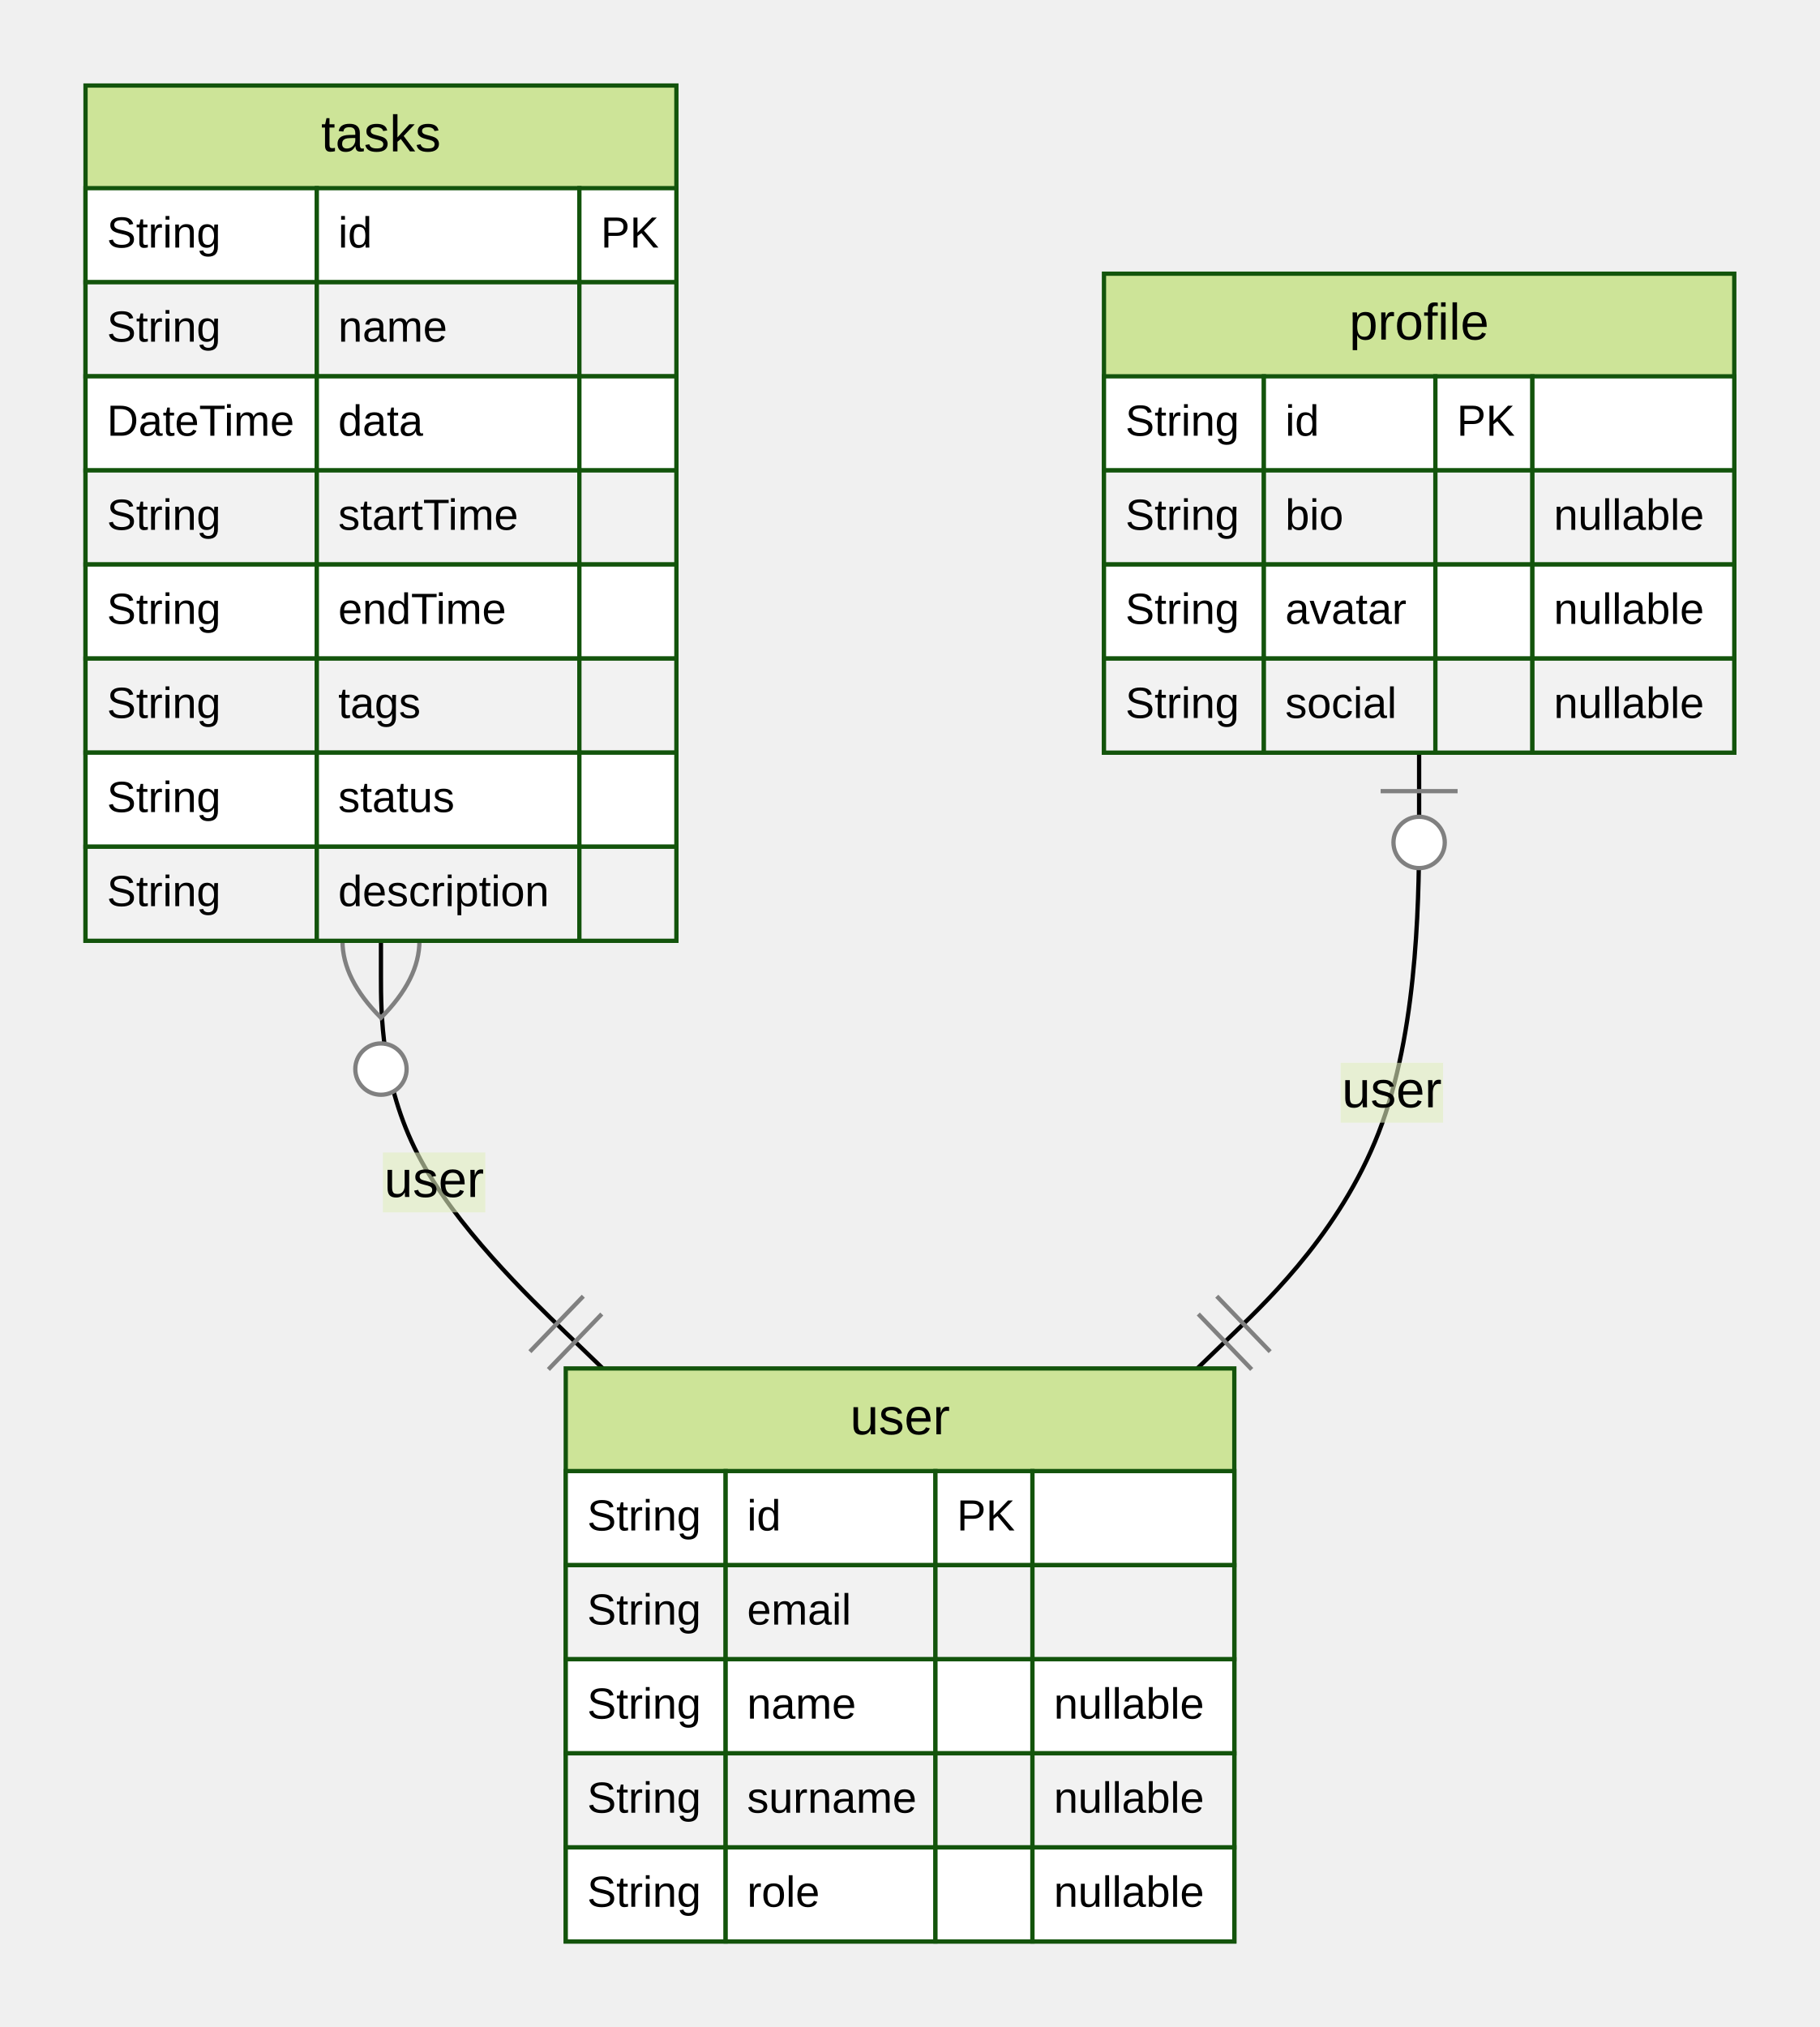
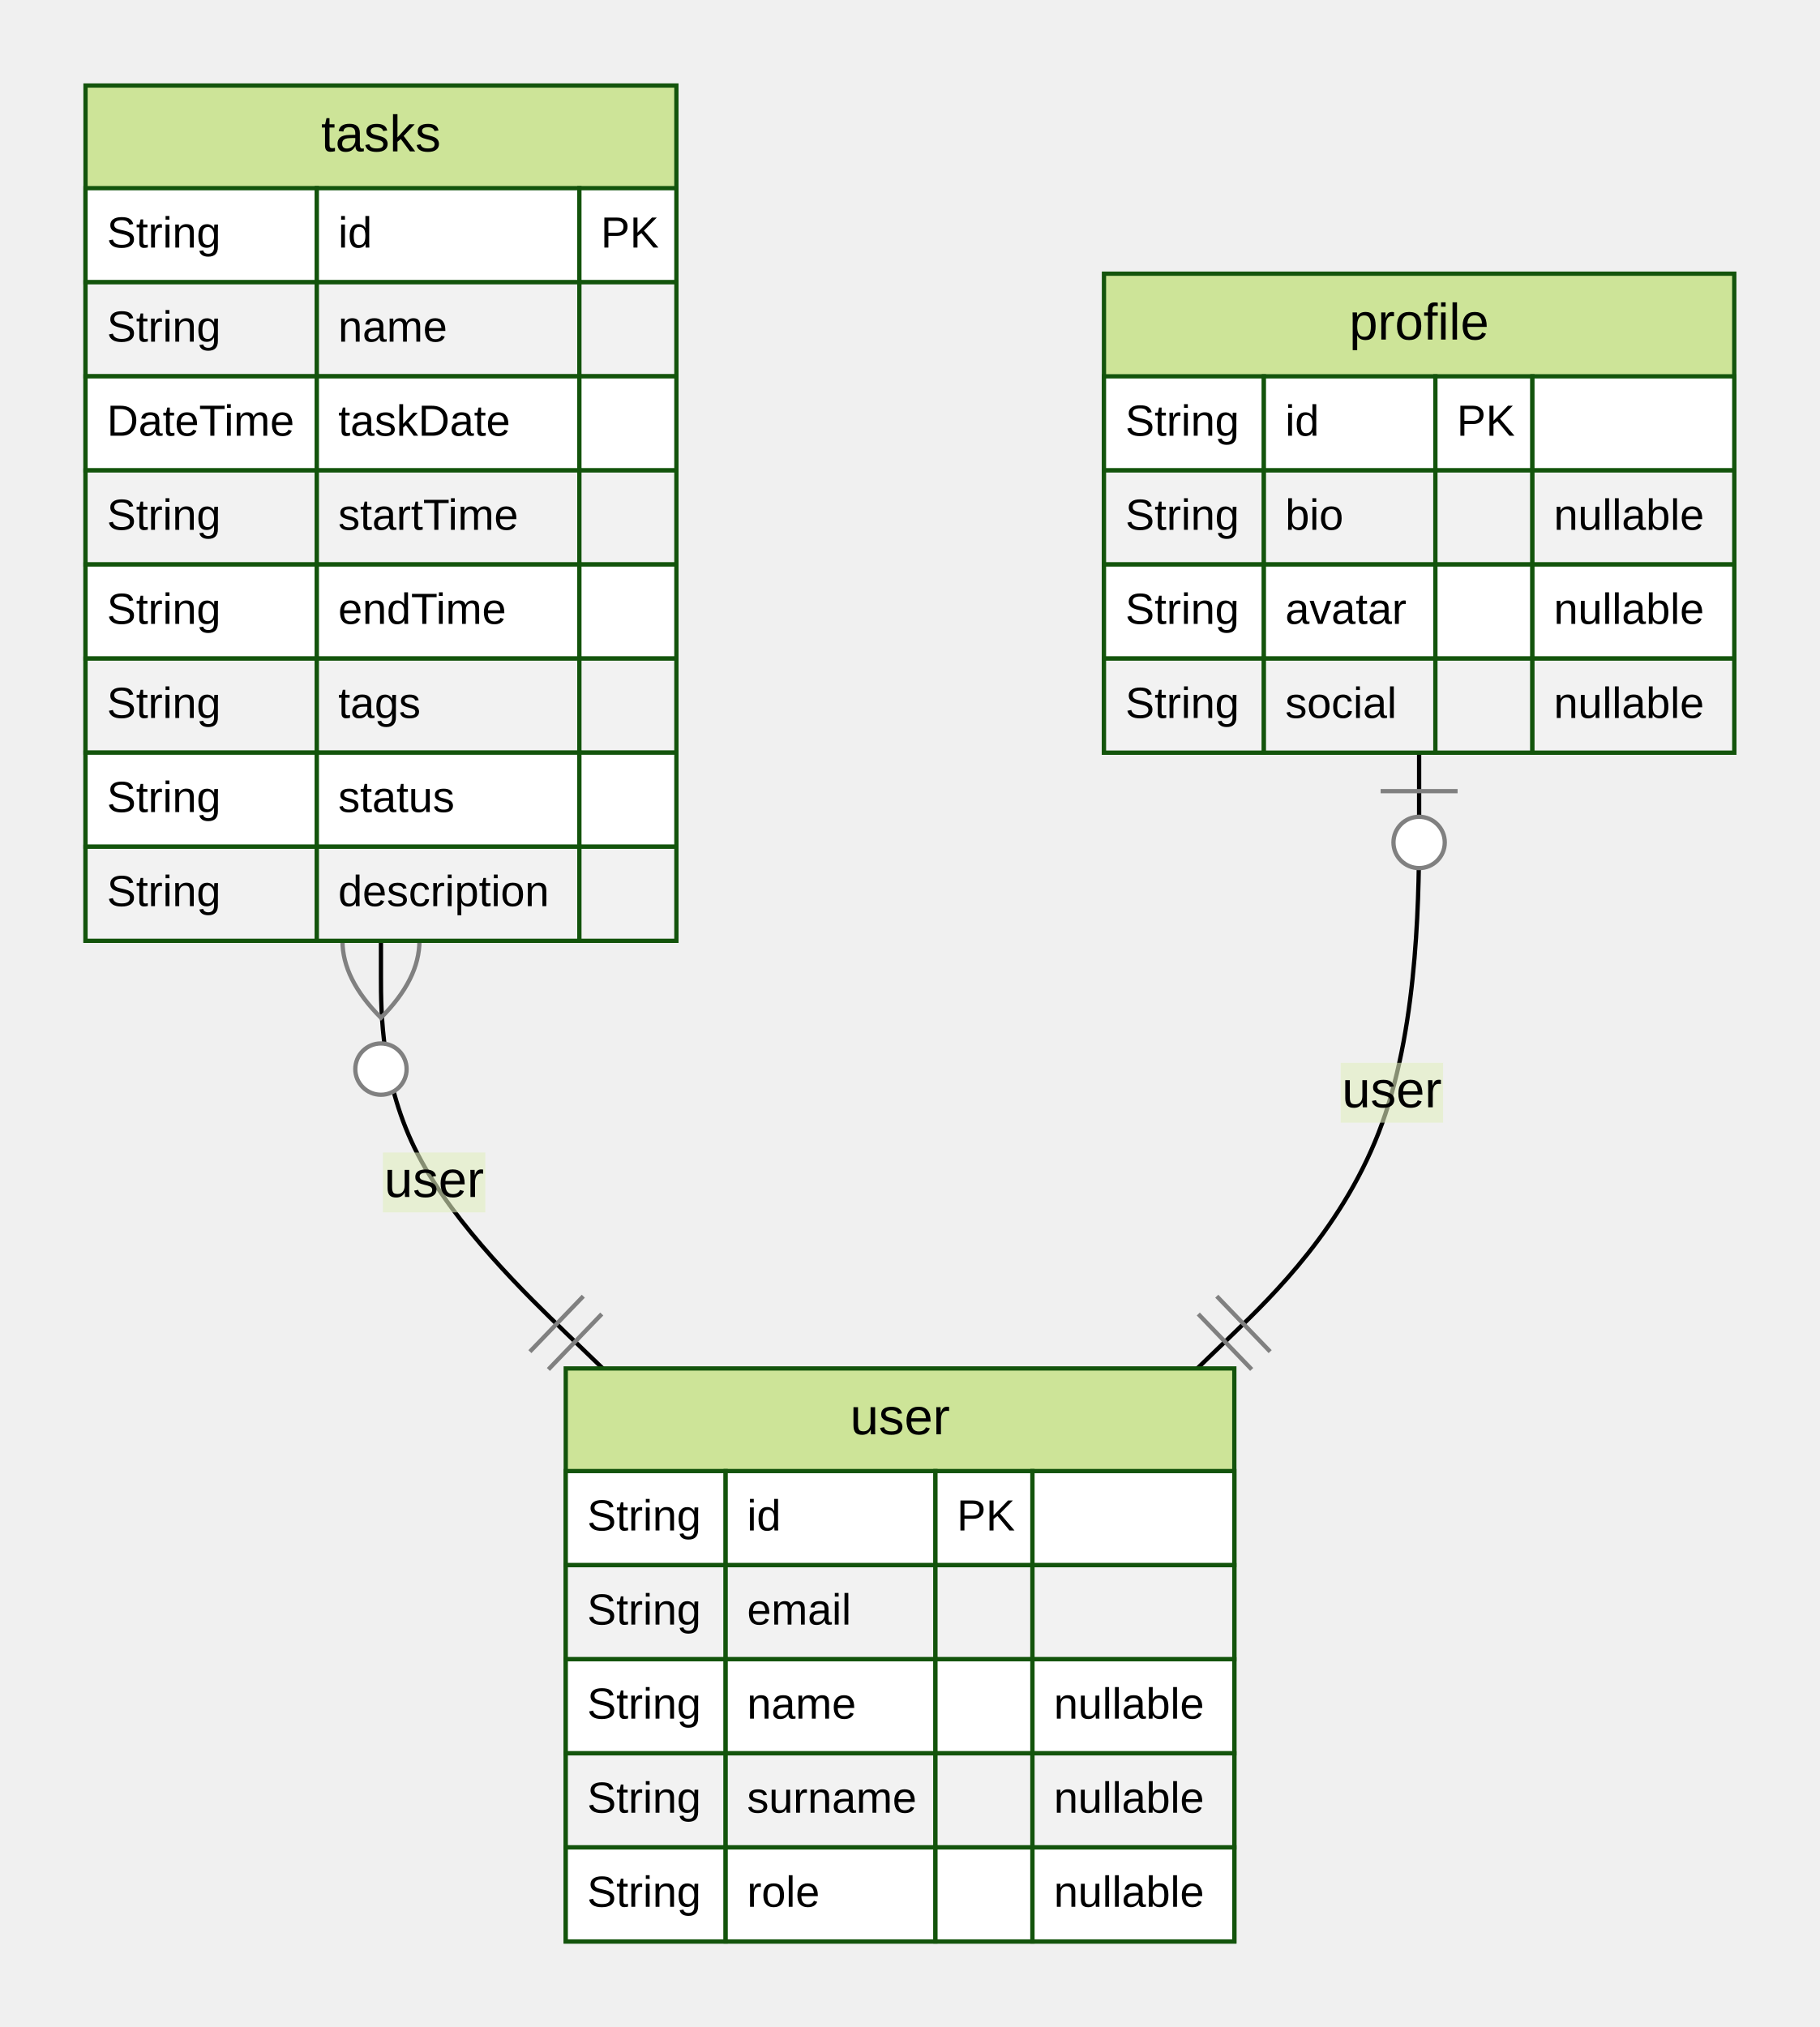
<svg xmlns="http://www.w3.org/2000/svg" aria-labelledby="chart-title-mermaid-0 chart-desc-mermaid-0" role="img" viewBox="0 0 425.603 474" style="max-width: 425.603px; background-color: white;" height="474" width="100%" id="mermaid-0">
  <style>#mermaid-0 {font-family:"trebuchet ms",verdana,arial,sans-serif;font-size:16px;fill:#000000;}#mermaid-0 .error-icon{fill:#552222;}#mermaid-0 .error-text{fill:#552222;stroke:#552222;}#mermaid-0 .edge-thickness-normal{stroke-width:2px;}#mermaid-0 .edge-thickness-thick{stroke-width:3.5px;}#mermaid-0 .edge-pattern-solid{stroke-dasharray:0;}#mermaid-0 .edge-pattern-dashed{stroke-dasharray:3;}#mermaid-0 .edge-pattern-dotted{stroke-dasharray:2;}#mermaid-0 .marker{fill:#000000;stroke:#000000;}#mermaid-0 .marker.cross{stroke:#000000;}#mermaid-0 svg{font-family:"trebuchet ms",verdana,arial,sans-serif;font-size:16px;}#mermaid-0 .entityBox{fill:#cde498;stroke:#13540c;}#mermaid-0 .attributeBoxOdd{fill:#ffffff;stroke:#13540c;}#mermaid-0 .attributeBoxEven{fill:#f2f2f2;stroke:#13540c;}#mermaid-0 .relationshipLabelBox{fill:hsl(78.158, 58.462%, 84.51%);opacity:0.7;background-color:hsl(78.158, 58.462%, 84.51%);}#mermaid-0 .relationshipLabelBox rect{opacity:0.5;}#mermaid-0 .relationshipLine{stroke:#000000;}#mermaid-0 :root{--mermaid-font-family:"trebuchet ms",verdana,arial,sans-serif;}</style>
  <g />
  <defs>
    <marker orient="auto" markerHeight="18" markerWidth="18" refY="9" refX="0" id="ONLY_ONE_START">
      <path d="M9,0 L9,18 M15,0 L15,18" fill="none" stroke="gray" />
    </marker>
  </defs>
  <defs>
    <marker orient="auto" markerHeight="18" markerWidth="18" refY="9" refX="18" id="ONLY_ONE_END">
      <path d="M3,0 L3,18 M9,0 L9,18" fill="none" stroke="gray" />
    </marker>
  </defs>
  <defs>
    <marker orient="auto" markerHeight="18" markerWidth="30" refY="9" refX="0" id="ZERO_OR_ONE_START">
      <circle r="6" cy="9" cx="21" fill="white" stroke="gray" />
      <path d="M9,0 L9,18" fill="none" stroke="gray" />
    </marker>
  </defs>
  <defs>
    <marker orient="auto" markerHeight="18" markerWidth="30" refY="9" refX="30" id="ZERO_OR_ONE_END">
      <circle r="6" cy="9" cx="9" fill="white" stroke="gray" />
      <path d="M21,0 L21,18" fill="none" stroke="gray" />
    </marker>
  </defs>
  <defs>
    <marker orient="auto" markerHeight="36" markerWidth="45" refY="18" refX="18" id="ONE_OR_MORE_START">
      <path d="M0,18 Q 18,0 36,18 Q 18,36 0,18 M42,9 L42,27" fill="none" stroke="gray" />
    </marker>
  </defs>
  <defs>
    <marker orient="auto" markerHeight="36" markerWidth="45" refY="18" refX="27" id="ONE_OR_MORE_END">
      <path d="M3,9 L3,27 M9,18 Q27,0 45,18 Q27,36 9,18" fill="none" stroke="gray" />
    </marker>
  </defs>
  <defs>
    <marker orient="auto" markerHeight="36" markerWidth="57" refY="18" refX="18" id="ZERO_OR_MORE_START">
      <circle r="6" cy="18" cx="48" fill="white" stroke="gray" />
      <path d="M0,18 Q18,0 36,18 Q18,36 0,18" fill="none" stroke="gray" />
    </marker>
  </defs>
  <defs>
    <marker orient="auto" markerHeight="36" markerWidth="57" refY="18" refX="39" id="ZERO_OR_MORE_END">
      <circle r="6" cy="18" cx="9" fill="white" stroke="gray" />
      <path d="M21,18 Q39,0 57,18 Q39,36 21,18" fill="none" stroke="gray" />
    </marker>
  </defs>
  <path marker-start="url(#ZERO_OR_MORE_START)" marker-end="url(#ONLY_ONE_END)" fill="none" stroke="gray" d="M89.095,220L89.095,228.333C89.095,236.667,89.095,253.333,97.742,270C106.389,286.667,123.682,303.333,132.329,311.667L140.976,320" class="er relationshipLine" />
  <path marker-start="url(#ZERO_OR_ONE_START)" marker-end="url(#ONLY_ONE_END)" fill="none" stroke="gray" d="M331.896,176L331.896,191.667C331.896,207.333,331.896,238.667,323.25,262.667C314.603,286.667,297.309,303.333,288.663,311.667L280.016,320" class="er relationshipLine" />
  <g transform="translate(132.315,320 )" id="user">
    <rect height="134" width="156.362" y="0" x="0" stroke="gray" fill-opacity="100%" fill="honeydew" class="er entityBox" />
    <text transform="translate(78.18079,12)" style="font-family: &quot;trebuchet ms&quot;, verdana, arial, sans-serif;; font-size: 12px" text-anchor="middle" dominant-baseline="middle" y="0" x="0" id="entity-user" class="er entityLabel">user</text>
    <rect height="22" width="37.396" y="24" x="0" stroke="gray" fill-opacity="100%" fill="honeydew" class="er attributeBoxOdd" />
    <text transform="translate(5,35)" style="font-family: &quot;trebuchet ms&quot;, verdana, arial, sans-serif;; font-size: 10.2px" text-anchor="left" dominant-baseline="middle" y="0" x="0" id="entity-user-attr-1-type" class="er entityLabel">String</text>
    <rect height="22" width="49.065" y="24" x="37.396" stroke="gray" fill-opacity="100%" fill="honeydew" class="er attributeBoxOdd" />
    <text transform="translate(42.39606,35)" style="font-family: &quot;trebuchet ms&quot;, verdana, arial, sans-serif;; font-size: 10.2px" text-anchor="left" dominant-baseline="middle" y="0" x="0" id="entity-user-attr-1-name" class="er entityLabel">id</text>
    <rect height="22" width="22.688" y="24" x="86.461" stroke="gray" fill-opacity="100%" fill="honeydew" class="er attributeBoxOdd" />
    <text transform="translate(91.46135,35)" style="font-family: &quot;trebuchet ms&quot;, verdana, arial, sans-serif;; font-size: 10.2px" text-anchor="left" dominant-baseline="middle" y="0" x="0" id="entity-user-attr-1-key" class="er entityLabel">PK</text>
    <rect height="22" width="47.213" y="24" x="109.149" stroke="gray" fill-opacity="100%" fill="honeydew" class="er attributeBoxOdd" />
    <text transform="translate(114.149,35)" style="font-family: &quot;trebuchet ms&quot;, verdana, arial, sans-serif;; font-size: 10.2px" text-anchor="left" dominant-baseline="middle" y="0" x="0" id="entity-user-attr-1-comment" class="er entityLabel" />
    <rect height="22" width="37.396" y="46" x="0" stroke="gray" fill-opacity="100%" fill="honeydew" class="er attributeBoxEven" />
    <text transform="translate(5,57)" style="font-family: &quot;trebuchet ms&quot;, verdana, arial, sans-serif;; font-size: 10.2px" text-anchor="left" dominant-baseline="middle" y="0" x="0" id="entity-user-attr-2-type" class="er entityLabel">String</text>
    <rect height="22" width="49.065" y="46" x="37.396" stroke="gray" fill-opacity="100%" fill="honeydew" class="er attributeBoxEven" />
    <text transform="translate(42.39606,57)" style="font-family: &quot;trebuchet ms&quot;, verdana, arial, sans-serif;; font-size: 10.2px" text-anchor="left" dominant-baseline="middle" y="0" x="0" id="entity-user-attr-2-name" class="er entityLabel">email</text>
    <rect height="22" width="22.688" y="46" x="86.461" stroke="gray" fill-opacity="100%" fill="honeydew" class="er attributeBoxEven" />
    <text transform="translate(91.46135,57)" style="font-family: &quot;trebuchet ms&quot;, verdana, arial, sans-serif;; font-size: 10.2px" text-anchor="left" dominant-baseline="middle" y="0" x="0" id="entity-user-attr-2-key" class="er entityLabel" />
    <rect height="22" width="47.213" y="46" x="109.149" stroke="gray" fill-opacity="100%" fill="honeydew" class="er attributeBoxEven" />
    <text transform="translate(114.149,57)" style="font-family: &quot;trebuchet ms&quot;, verdana, arial, sans-serif;; font-size: 10.2px" text-anchor="left" dominant-baseline="middle" y="0" x="0" id="entity-user-attr-2-comment" class="er entityLabel" />
    <rect height="22" width="37.396" y="68" x="0" stroke="gray" fill-opacity="100%" fill="honeydew" class="er attributeBoxOdd" />
    <text transform="translate(5,79)" style="font-family: &quot;trebuchet ms&quot;, verdana, arial, sans-serif;; font-size: 10.2px" text-anchor="left" dominant-baseline="middle" y="0" x="0" id="entity-user-attr-3-type" class="er entityLabel">String</text>
    <rect height="22" width="49.065" y="68" x="37.396" stroke="gray" fill-opacity="100%" fill="honeydew" class="er attributeBoxOdd" />
    <text transform="translate(42.39606,79)" style="font-family: &quot;trebuchet ms&quot;, verdana, arial, sans-serif;; font-size: 10.2px" text-anchor="left" dominant-baseline="middle" y="0" x="0" id="entity-user-attr-3-name" class="er entityLabel">name</text>
    <rect height="22" width="22.688" y="68" x="86.461" stroke="gray" fill-opacity="100%" fill="honeydew" class="er attributeBoxOdd" />
    <text transform="translate(91.46135,79)" style="font-family: &quot;trebuchet ms&quot;, verdana, arial, sans-serif;; font-size: 10.2px" text-anchor="left" dominant-baseline="middle" y="0" x="0" id="entity-user-attr-3-key" class="er entityLabel" />
    <rect height="22" width="47.213" y="68" x="109.149" stroke="gray" fill-opacity="100%" fill="honeydew" class="er attributeBoxOdd" />
    <text transform="translate(114.149,79)" style="font-family: &quot;trebuchet ms&quot;, verdana, arial, sans-serif;; font-size: 10.2px" text-anchor="left" dominant-baseline="middle" y="0" x="0" id="entity-user-attr-3-comment" class="er entityLabel">nullable</text>
    <rect height="22" width="37.396" y="90" x="0" stroke="gray" fill-opacity="100%" fill="honeydew" class="er attributeBoxEven" />
    <text transform="translate(5,101)" style="font-family: &quot;trebuchet ms&quot;, verdana, arial, sans-serif;; font-size: 10.2px" text-anchor="left" dominant-baseline="middle" y="0" x="0" id="entity-user-attr-4-type" class="er entityLabel">String</text>
    <rect height="22" width="49.065" y="90" x="37.396" stroke="gray" fill-opacity="100%" fill="honeydew" class="er attributeBoxEven" />
    <text transform="translate(42.39606,101)" style="font-family: &quot;trebuchet ms&quot;, verdana, arial, sans-serif;; font-size: 10.2px" text-anchor="left" dominant-baseline="middle" y="0" x="0" id="entity-user-attr-4-name" class="er entityLabel">surname</text>
    <rect height="22" width="22.688" y="90" x="86.461" stroke="gray" fill-opacity="100%" fill="honeydew" class="er attributeBoxEven" />
    <text transform="translate(91.46135,101)" style="font-family: &quot;trebuchet ms&quot;, verdana, arial, sans-serif;; font-size: 10.2px" text-anchor="left" dominant-baseline="middle" y="0" x="0" id="entity-user-attr-4-key" class="er entityLabel" />
    <rect height="22" width="47.213" y="90" x="109.149" stroke="gray" fill-opacity="100%" fill="honeydew" class="er attributeBoxEven" />
    <text transform="translate(114.149,101)" style="font-family: &quot;trebuchet ms&quot;, verdana, arial, sans-serif;; font-size: 10.2px" text-anchor="left" dominant-baseline="middle" y="0" x="0" id="entity-user-attr-4-comment" class="er entityLabel">nullable</text>
    <rect height="22" width="37.396" y="112" x="0" stroke="gray" fill-opacity="100%" fill="honeydew" class="er attributeBoxOdd" />
    <text transform="translate(5,123)" style="font-family: &quot;trebuchet ms&quot;, verdana, arial, sans-serif;; font-size: 10.2px" text-anchor="left" dominant-baseline="middle" y="0" x="0" id="entity-user-attr-5-type" class="er entityLabel">String</text>
    <rect height="22" width="49.065" y="112" x="37.396" stroke="gray" fill-opacity="100%" fill="honeydew" class="er attributeBoxOdd" />
    <text transform="translate(42.39606,123)" style="font-family: &quot;trebuchet ms&quot;, verdana, arial, sans-serif;; font-size: 10.2px" text-anchor="left" dominant-baseline="middle" y="0" x="0" id="entity-user-attr-5-name" class="er entityLabel">role</text>
    <rect height="22" width="22.688" y="112" x="86.461" stroke="gray" fill-opacity="100%" fill="honeydew" class="er attributeBoxOdd" />
    <text transform="translate(91.46135,123)" style="font-family: &quot;trebuchet ms&quot;, verdana, arial, sans-serif;; font-size: 10.2px" text-anchor="left" dominant-baseline="middle" y="0" x="0" id="entity-user-attr-5-key" class="er entityLabel" />
    <rect height="22" width="47.213" y="112" x="109.149" stroke="gray" fill-opacity="100%" fill="honeydew" class="er attributeBoxOdd" />
    <text transform="translate(114.149,123)" style="font-family: &quot;trebuchet ms&quot;, verdana, arial, sans-serif;; font-size: 10.2px" text-anchor="left" dominant-baseline="middle" y="0" x="0" id="entity-user-attr-5-comment" class="er entityLabel">nullable</text>
  </g>
  <g transform="translate(20,20 )" id="tasks">
    <rect height="200" width="138.19" y="0" x="0" stroke="gray" fill-opacity="100%" fill="honeydew" class="er entityBox" />
    <text transform="translate(69.09504,12)" style="font-family: &quot;trebuchet ms&quot;, verdana, arial, sans-serif;; font-size: 12px" text-anchor="middle" dominant-baseline="middle" y="0" x="0" id="entity-tasks" class="er entityLabel">tasks</text>
    <rect height="22" width="54.096" y="24" x="0" stroke="gray" fill-opacity="100%" fill="honeydew" class="er attributeBoxOdd" />
    <text transform="translate(5,35)" style="font-family: &quot;trebuchet ms&quot;, verdana, arial, sans-serif;; font-size: 10.2px" text-anchor="left" dominant-baseline="middle" y="0" x="0" id="entity-tasks-attr-1-type" class="er entityLabel">String</text>
    <rect height="22" width="61.407" y="24" x="54.096" stroke="gray" fill-opacity="100%" fill="honeydew" class="er attributeBoxOdd" />
    <text transform="translate(59.09555,35)" style="font-family: &quot;trebuchet ms&quot;, verdana, arial, sans-serif;; font-size: 10.2px" text-anchor="left" dominant-baseline="middle" y="0" x="0" id="entity-tasks-attr-1-name" class="er entityLabel">id</text>
    <rect height="22" width="22.688" y="24" x="115.502" stroke="gray" fill-opacity="100%" fill="honeydew" class="er attributeBoxOdd" />
    <text transform="translate(120.5024,35)" style="font-family: &quot;trebuchet ms&quot;, verdana, arial, sans-serif;; font-size: 10.2px" text-anchor="left" dominant-baseline="middle" y="0" x="0" id="entity-tasks-attr-1-key" class="er entityLabel">PK</text>
    <rect height="22" width="54.096" y="46" x="0" stroke="gray" fill-opacity="100%" fill="honeydew" class="er attributeBoxEven" />
    <text transform="translate(5,57)" style="font-family: &quot;trebuchet ms&quot;, verdana, arial, sans-serif;; font-size: 10.2px" text-anchor="left" dominant-baseline="middle" y="0" x="0" id="entity-tasks-attr-2-type" class="er entityLabel">String</text>
    <rect height="22" width="61.407" y="46" x="54.096" stroke="gray" fill-opacity="100%" fill="honeydew" class="er attributeBoxEven" />
    <text transform="translate(59.09555,57)" style="font-family: &quot;trebuchet ms&quot;, verdana, arial, sans-serif;; font-size: 10.2px" text-anchor="left" dominant-baseline="middle" y="0" x="0" id="entity-tasks-attr-2-name" class="er entityLabel">name</text>
    <rect height="22" width="22.688" y="46" x="115.502" stroke="gray" fill-opacity="100%" fill="honeydew" class="er attributeBoxEven" />
    <text transform="translate(120.5024,57)" style="font-family: &quot;trebuchet ms&quot;, verdana, arial, sans-serif;; font-size: 10.2px" text-anchor="left" dominant-baseline="middle" y="0" x="0" id="entity-tasks-attr-2-key" class="er entityLabel" />
    <rect height="22" width="54.096" y="68" x="0" stroke="gray" fill-opacity="100%" fill="honeydew" class="er attributeBoxOdd" />
    <text transform="translate(5,79)" style="font-family: &quot;trebuchet ms&quot;, verdana, arial, sans-serif;; font-size: 10.2px" text-anchor="left" dominant-baseline="middle" y="0" x="0" id="entity-tasks-attr-3-type" class="er entityLabel">DateTime</text>
    <rect height="22" width="61.407" y="68" x="54.096" stroke="gray" fill-opacity="100%" fill="honeydew" class="er attributeBoxOdd" />
-     <text transform="translate(59.09555,79)" style="font-family: &quot;trebuchet ms&quot;, verdana, arial, sans-serif;; font-size: 10.2px" text-anchor="left" dominant-baseline="middle" y="0" x="0" id="entity-tasks-attr-3-name" class="er entityLabel">data</text>
+     <text transform="translate(59.09555,79)" style="font-family: &quot;trebuchet ms&quot;, verdana, arial, sans-serif;; font-size: 10.2px" text-anchor="left" dominant-baseline="middle" y="0" x="0" id="entity-tasks-attr-3-name" class="er entityLabel">taskDate</text>
    <rect height="22" width="22.688" y="68" x="115.502" stroke="gray" fill-opacity="100%" fill="honeydew" class="er attributeBoxOdd" />
    <text transform="translate(120.5024,79)" style="font-family: &quot;trebuchet ms&quot;, verdana, arial, sans-serif;; font-size: 10.2px" text-anchor="left" dominant-baseline="middle" y="0" x="0" id="entity-tasks-attr-3-key" class="er entityLabel" />
    <rect height="22" width="54.096" y="90" x="0" stroke="gray" fill-opacity="100%" fill="honeydew" class="er attributeBoxEven" />
    <text transform="translate(5,101)" style="font-family: &quot;trebuchet ms&quot;, verdana, arial, sans-serif;; font-size: 10.2px" text-anchor="left" dominant-baseline="middle" y="0" x="0" id="entity-tasks-attr-4-type" class="er entityLabel">String</text>
    <rect height="22" width="61.407" y="90" x="54.096" stroke="gray" fill-opacity="100%" fill="honeydew" class="er attributeBoxEven" />
    <text transform="translate(59.09555,101)" style="font-family: &quot;trebuchet ms&quot;, verdana, arial, sans-serif;; font-size: 10.2px" text-anchor="left" dominant-baseline="middle" y="0" x="0" id="entity-tasks-attr-4-name" class="er entityLabel">startTime</text>
    <rect height="22" width="22.688" y="90" x="115.502" stroke="gray" fill-opacity="100%" fill="honeydew" class="er attributeBoxEven" />
    <text transform="translate(120.5024,101)" style="font-family: &quot;trebuchet ms&quot;, verdana, arial, sans-serif;; font-size: 10.2px" text-anchor="left" dominant-baseline="middle" y="0" x="0" id="entity-tasks-attr-4-key" class="er entityLabel" />
    <rect height="22" width="54.096" y="112" x="0" stroke="gray" fill-opacity="100%" fill="honeydew" class="er attributeBoxOdd" />
    <text transform="translate(5,123)" style="font-family: &quot;trebuchet ms&quot;, verdana, arial, sans-serif;; font-size: 10.2px" text-anchor="left" dominant-baseline="middle" y="0" x="0" id="entity-tasks-attr-5-type" class="er entityLabel">String</text>
    <rect height="22" width="61.407" y="112" x="54.096" stroke="gray" fill-opacity="100%" fill="honeydew" class="er attributeBoxOdd" />
    <text transform="translate(59.09555,123)" style="font-family: &quot;trebuchet ms&quot;, verdana, arial, sans-serif;; font-size: 10.2px" text-anchor="left" dominant-baseline="middle" y="0" x="0" id="entity-tasks-attr-5-name" class="er entityLabel">endTime</text>
    <rect height="22" width="22.688" y="112" x="115.502" stroke="gray" fill-opacity="100%" fill="honeydew" class="er attributeBoxOdd" />
    <text transform="translate(120.5024,123)" style="font-family: &quot;trebuchet ms&quot;, verdana, arial, sans-serif;; font-size: 10.2px" text-anchor="left" dominant-baseline="middle" y="0" x="0" id="entity-tasks-attr-5-key" class="er entityLabel" />
    <rect height="22" width="54.096" y="134" x="0" stroke="gray" fill-opacity="100%" fill="honeydew" class="er attributeBoxEven" />
    <text transform="translate(5,145)" style="font-family: &quot;trebuchet ms&quot;, verdana, arial, sans-serif;; font-size: 10.2px" text-anchor="left" dominant-baseline="middle" y="0" x="0" id="entity-tasks-attr-6-type" class="er entityLabel">String</text>
    <rect height="22" width="61.407" y="134" x="54.096" stroke="gray" fill-opacity="100%" fill="honeydew" class="er attributeBoxEven" />
    <text transform="translate(59.09555,145)" style="font-family: &quot;trebuchet ms&quot;, verdana, arial, sans-serif;; font-size: 10.2px" text-anchor="left" dominant-baseline="middle" y="0" x="0" id="entity-tasks-attr-6-name" class="er entityLabel">tags</text>
    <rect height="22" width="22.688" y="134" x="115.502" stroke="gray" fill-opacity="100%" fill="honeydew" class="er attributeBoxEven" />
    <text transform="translate(120.5024,145)" style="font-family: &quot;trebuchet ms&quot;, verdana, arial, sans-serif;; font-size: 10.2px" text-anchor="left" dominant-baseline="middle" y="0" x="0" id="entity-tasks-attr-6-key" class="er entityLabel" />
    <rect height="22" width="54.096" y="156" x="0" stroke="gray" fill-opacity="100%" fill="honeydew" class="er attributeBoxOdd" />
    <text transform="translate(5,167)" style="font-family: &quot;trebuchet ms&quot;, verdana, arial, sans-serif;; font-size: 10.2px" text-anchor="left" dominant-baseline="middle" y="0" x="0" id="entity-tasks-attr-7-type" class="er entityLabel">String</text>
    <rect height="22" width="61.407" y="156" x="54.096" stroke="gray" fill-opacity="100%" fill="honeydew" class="er attributeBoxOdd" />
    <text transform="translate(59.09555,167)" style="font-family: &quot;trebuchet ms&quot;, verdana, arial, sans-serif;; font-size: 10.2px" text-anchor="left" dominant-baseline="middle" y="0" x="0" id="entity-tasks-attr-7-name" class="er entityLabel">status</text>
    <rect height="22" width="22.688" y="156" x="115.502" stroke="gray" fill-opacity="100%" fill="honeydew" class="er attributeBoxOdd" />
    <text transform="translate(120.5024,167)" style="font-family: &quot;trebuchet ms&quot;, verdana, arial, sans-serif;; font-size: 10.2px" text-anchor="left" dominant-baseline="middle" y="0" x="0" id="entity-tasks-attr-7-key" class="er entityLabel" />
    <rect height="22" width="54.096" y="178" x="0" stroke="gray" fill-opacity="100%" fill="honeydew" class="er attributeBoxEven" />
    <text transform="translate(5,189)" style="font-family: &quot;trebuchet ms&quot;, verdana, arial, sans-serif;; font-size: 10.2px" text-anchor="left" dominant-baseline="middle" y="0" x="0" id="entity-tasks-attr-8-type" class="er entityLabel">String</text>
    <rect height="22" width="61.407" y="178" x="54.096" stroke="gray" fill-opacity="100%" fill="honeydew" class="er attributeBoxEven" />
    <text transform="translate(59.09555,189)" style="font-family: &quot;trebuchet ms&quot;, verdana, arial, sans-serif;; font-size: 10.2px" text-anchor="left" dominant-baseline="middle" y="0" x="0" id="entity-tasks-attr-8-name" class="er entityLabel">description</text>
    <rect height="22" width="22.688" y="178" x="115.502" stroke="gray" fill-opacity="100%" fill="honeydew" class="er attributeBoxEven" />
    <text transform="translate(120.5024,189)" style="font-family: &quot;trebuchet ms&quot;, verdana, arial, sans-serif;; font-size: 10.2px" text-anchor="left" dominant-baseline="middle" y="0" x="0" id="entity-tasks-attr-8-key" class="er entityLabel" />
  </g>
  <g transform="translate(258.1901,64 )" id="profile">
    <rect height="112" width="147.413" y="0" x="0" stroke="gray" fill-opacity="100%" fill="honeydew" class="er entityBox" />
    <text transform="translate(73.70638,12)" style="font-family: &quot;trebuchet ms&quot;, verdana, arial, sans-serif;; font-size: 12px" text-anchor="middle" dominant-baseline="middle" y="0" x="0" id="entity-profile" class="er entityLabel">profile</text>
    <rect height="22" width="37.396" y="24" x="0" stroke="gray" fill-opacity="100%" fill="honeydew" class="er attributeBoxOdd" />
    <text transform="translate(5,35)" style="font-family: &quot;trebuchet ms&quot;, verdana, arial, sans-serif;; font-size: 10.2px" text-anchor="left" dominant-baseline="middle" y="0" x="0" id="entity-profile-attr-1-type" class="er entityLabel">String</text>
    <rect height="22" width="40.116" y="24" x="37.396" stroke="gray" fill-opacity="100%" fill="honeydew" class="er attributeBoxOdd" />
    <text transform="translate(42.39606,35)" style="font-family: &quot;trebuchet ms&quot;, verdana, arial, sans-serif;; font-size: 10.2px" text-anchor="left" dominant-baseline="middle" y="0" x="0" id="entity-profile-attr-1-name" class="er entityLabel">id</text>
    <rect height="22" width="22.688" y="24" x="77.513" stroke="gray" fill-opacity="100%" fill="honeydew" class="er attributeBoxOdd" />
    <text transform="translate(82.51253,35)" style="font-family: &quot;trebuchet ms&quot;, verdana, arial, sans-serif;; font-size: 10.2px" text-anchor="left" dominant-baseline="middle" y="0" x="0" id="entity-profile-attr-1-key" class="er entityLabel">PK</text>
    <rect height="22" width="47.213" y="24" x="100.2" stroke="gray" fill-opacity="100%" fill="honeydew" class="er attributeBoxOdd" />
    <text transform="translate(105.2002,35)" style="font-family: &quot;trebuchet ms&quot;, verdana, arial, sans-serif;; font-size: 10.2px" text-anchor="left" dominant-baseline="middle" y="0" x="0" id="entity-profile-attr-1-comment" class="er entityLabel" />
    <rect height="22" width="37.396" y="46" x="0" stroke="gray" fill-opacity="100%" fill="honeydew" class="er attributeBoxEven" />
    <text transform="translate(5,57)" style="font-family: &quot;trebuchet ms&quot;, verdana, arial, sans-serif;; font-size: 10.2px" text-anchor="left" dominant-baseline="middle" y="0" x="0" id="entity-profile-attr-2-type" class="er entityLabel">String</text>
    <rect height="22" width="40.116" y="46" x="37.396" stroke="gray" fill-opacity="100%" fill="honeydew" class="er attributeBoxEven" />
    <text transform="translate(42.39606,57)" style="font-family: &quot;trebuchet ms&quot;, verdana, arial, sans-serif;; font-size: 10.2px" text-anchor="left" dominant-baseline="middle" y="0" x="0" id="entity-profile-attr-2-name" class="er entityLabel">bio</text>
    <rect height="22" width="22.688" y="46" x="77.513" stroke="gray" fill-opacity="100%" fill="honeydew" class="er attributeBoxEven" />
    <text transform="translate(82.51253,57)" style="font-family: &quot;trebuchet ms&quot;, verdana, arial, sans-serif;; font-size: 10.2px" text-anchor="left" dominant-baseline="middle" y="0" x="0" id="entity-profile-attr-2-key" class="er entityLabel" />
    <rect height="22" width="47.213" y="46" x="100.2" stroke="gray" fill-opacity="100%" fill="honeydew" class="er attributeBoxEven" />
    <text transform="translate(105.2002,57)" style="font-family: &quot;trebuchet ms&quot;, verdana, arial, sans-serif;; font-size: 10.2px" text-anchor="left" dominant-baseline="middle" y="0" x="0" id="entity-profile-attr-2-comment" class="er entityLabel">nullable</text>
    <rect height="22" width="37.396" y="68" x="0" stroke="gray" fill-opacity="100%" fill="honeydew" class="er attributeBoxOdd" />
    <text transform="translate(5,79)" style="font-family: &quot;trebuchet ms&quot;, verdana, arial, sans-serif;; font-size: 10.2px" text-anchor="left" dominant-baseline="middle" y="0" x="0" id="entity-profile-attr-3-type" class="er entityLabel">String</text>
    <rect height="22" width="40.116" y="68" x="37.396" stroke="gray" fill-opacity="100%" fill="honeydew" class="er attributeBoxOdd" />
    <text transform="translate(42.39606,79)" style="font-family: &quot;trebuchet ms&quot;, verdana, arial, sans-serif;; font-size: 10.2px" text-anchor="left" dominant-baseline="middle" y="0" x="0" id="entity-profile-attr-3-name" class="er entityLabel">avatar</text>
    <rect height="22" width="22.688" y="68" x="77.513" stroke="gray" fill-opacity="100%" fill="honeydew" class="er attributeBoxOdd" />
    <text transform="translate(82.51253,79)" style="font-family: &quot;trebuchet ms&quot;, verdana, arial, sans-serif;; font-size: 10.2px" text-anchor="left" dominant-baseline="middle" y="0" x="0" id="entity-profile-attr-3-key" class="er entityLabel" />
    <rect height="22" width="47.213" y="68" x="100.2" stroke="gray" fill-opacity="100%" fill="honeydew" class="er attributeBoxOdd" />
    <text transform="translate(105.2002,79)" style="font-family: &quot;trebuchet ms&quot;, verdana, arial, sans-serif;; font-size: 10.2px" text-anchor="left" dominant-baseline="middle" y="0" x="0" id="entity-profile-attr-3-comment" class="er entityLabel">nullable</text>
    <rect height="22" width="37.396" y="90" x="0" stroke="gray" fill-opacity="100%" fill="honeydew" class="er attributeBoxEven" />
    <text transform="translate(5,101)" style="font-family: &quot;trebuchet ms&quot;, verdana, arial, sans-serif;; font-size: 10.2px" text-anchor="left" dominant-baseline="middle" y="0" x="0" id="entity-profile-attr-4-type" class="er entityLabel">String</text>
    <rect height="22" width="40.116" y="90" x="37.396" stroke="gray" fill-opacity="100%" fill="honeydew" class="er attributeBoxEven" />
    <text transform="translate(42.39606,101)" style="font-family: &quot;trebuchet ms&quot;, verdana, arial, sans-serif;; font-size: 10.2px" text-anchor="left" dominant-baseline="middle" y="0" x="0" id="entity-profile-attr-4-name" class="er entityLabel">social</text>
    <rect height="22" width="22.688" y="90" x="77.513" stroke="gray" fill-opacity="100%" fill="honeydew" class="er attributeBoxEven" />
    <text transform="translate(82.51253,101)" style="font-family: &quot;trebuchet ms&quot;, verdana, arial, sans-serif;; font-size: 10.2px" text-anchor="left" dominant-baseline="middle" y="0" x="0" id="entity-profile-attr-4-key" class="er entityLabel" />
    <rect height="22" width="47.213" y="90" x="100.2" stroke="gray" fill-opacity="100%" fill="honeydew" class="er attributeBoxEven" />
    <text transform="translate(105.2002,101)" style="font-family: &quot;trebuchet ms&quot;, verdana, arial, sans-serif;; font-size: 10.2px" text-anchor="left" dominant-baseline="middle" y="0" x="0" id="entity-profile-attr-4-comment" class="er entityLabel">nullable</text>
  </g>
  <rect fill-opacity="85%" fill="white" height="14" width="23.959" y="269.503" x="89.549" class="er relationshipLabelBox" />
  <text style="font-family: &quot;trebuchet ms&quot;, verdana, arial, sans-serif;; font-size: 12px" dominant-baseline="middle" text-anchor="middle" y="276.503" x="101.528" id="rel1" class="er relationshipLabel">user</text>
  <rect fill-opacity="85%" fill="white" height="14" width="23.959" y="248.528" x="313.541" class="er relationshipLabelBox" />
  <text style="font-family: &quot;trebuchet ms&quot;, verdana, arial, sans-serif;; font-size: 12px" dominant-baseline="middle" text-anchor="middle" y="255.528" x="325.521" id="rel2" class="er relationshipLabel">user</text>
</svg>
